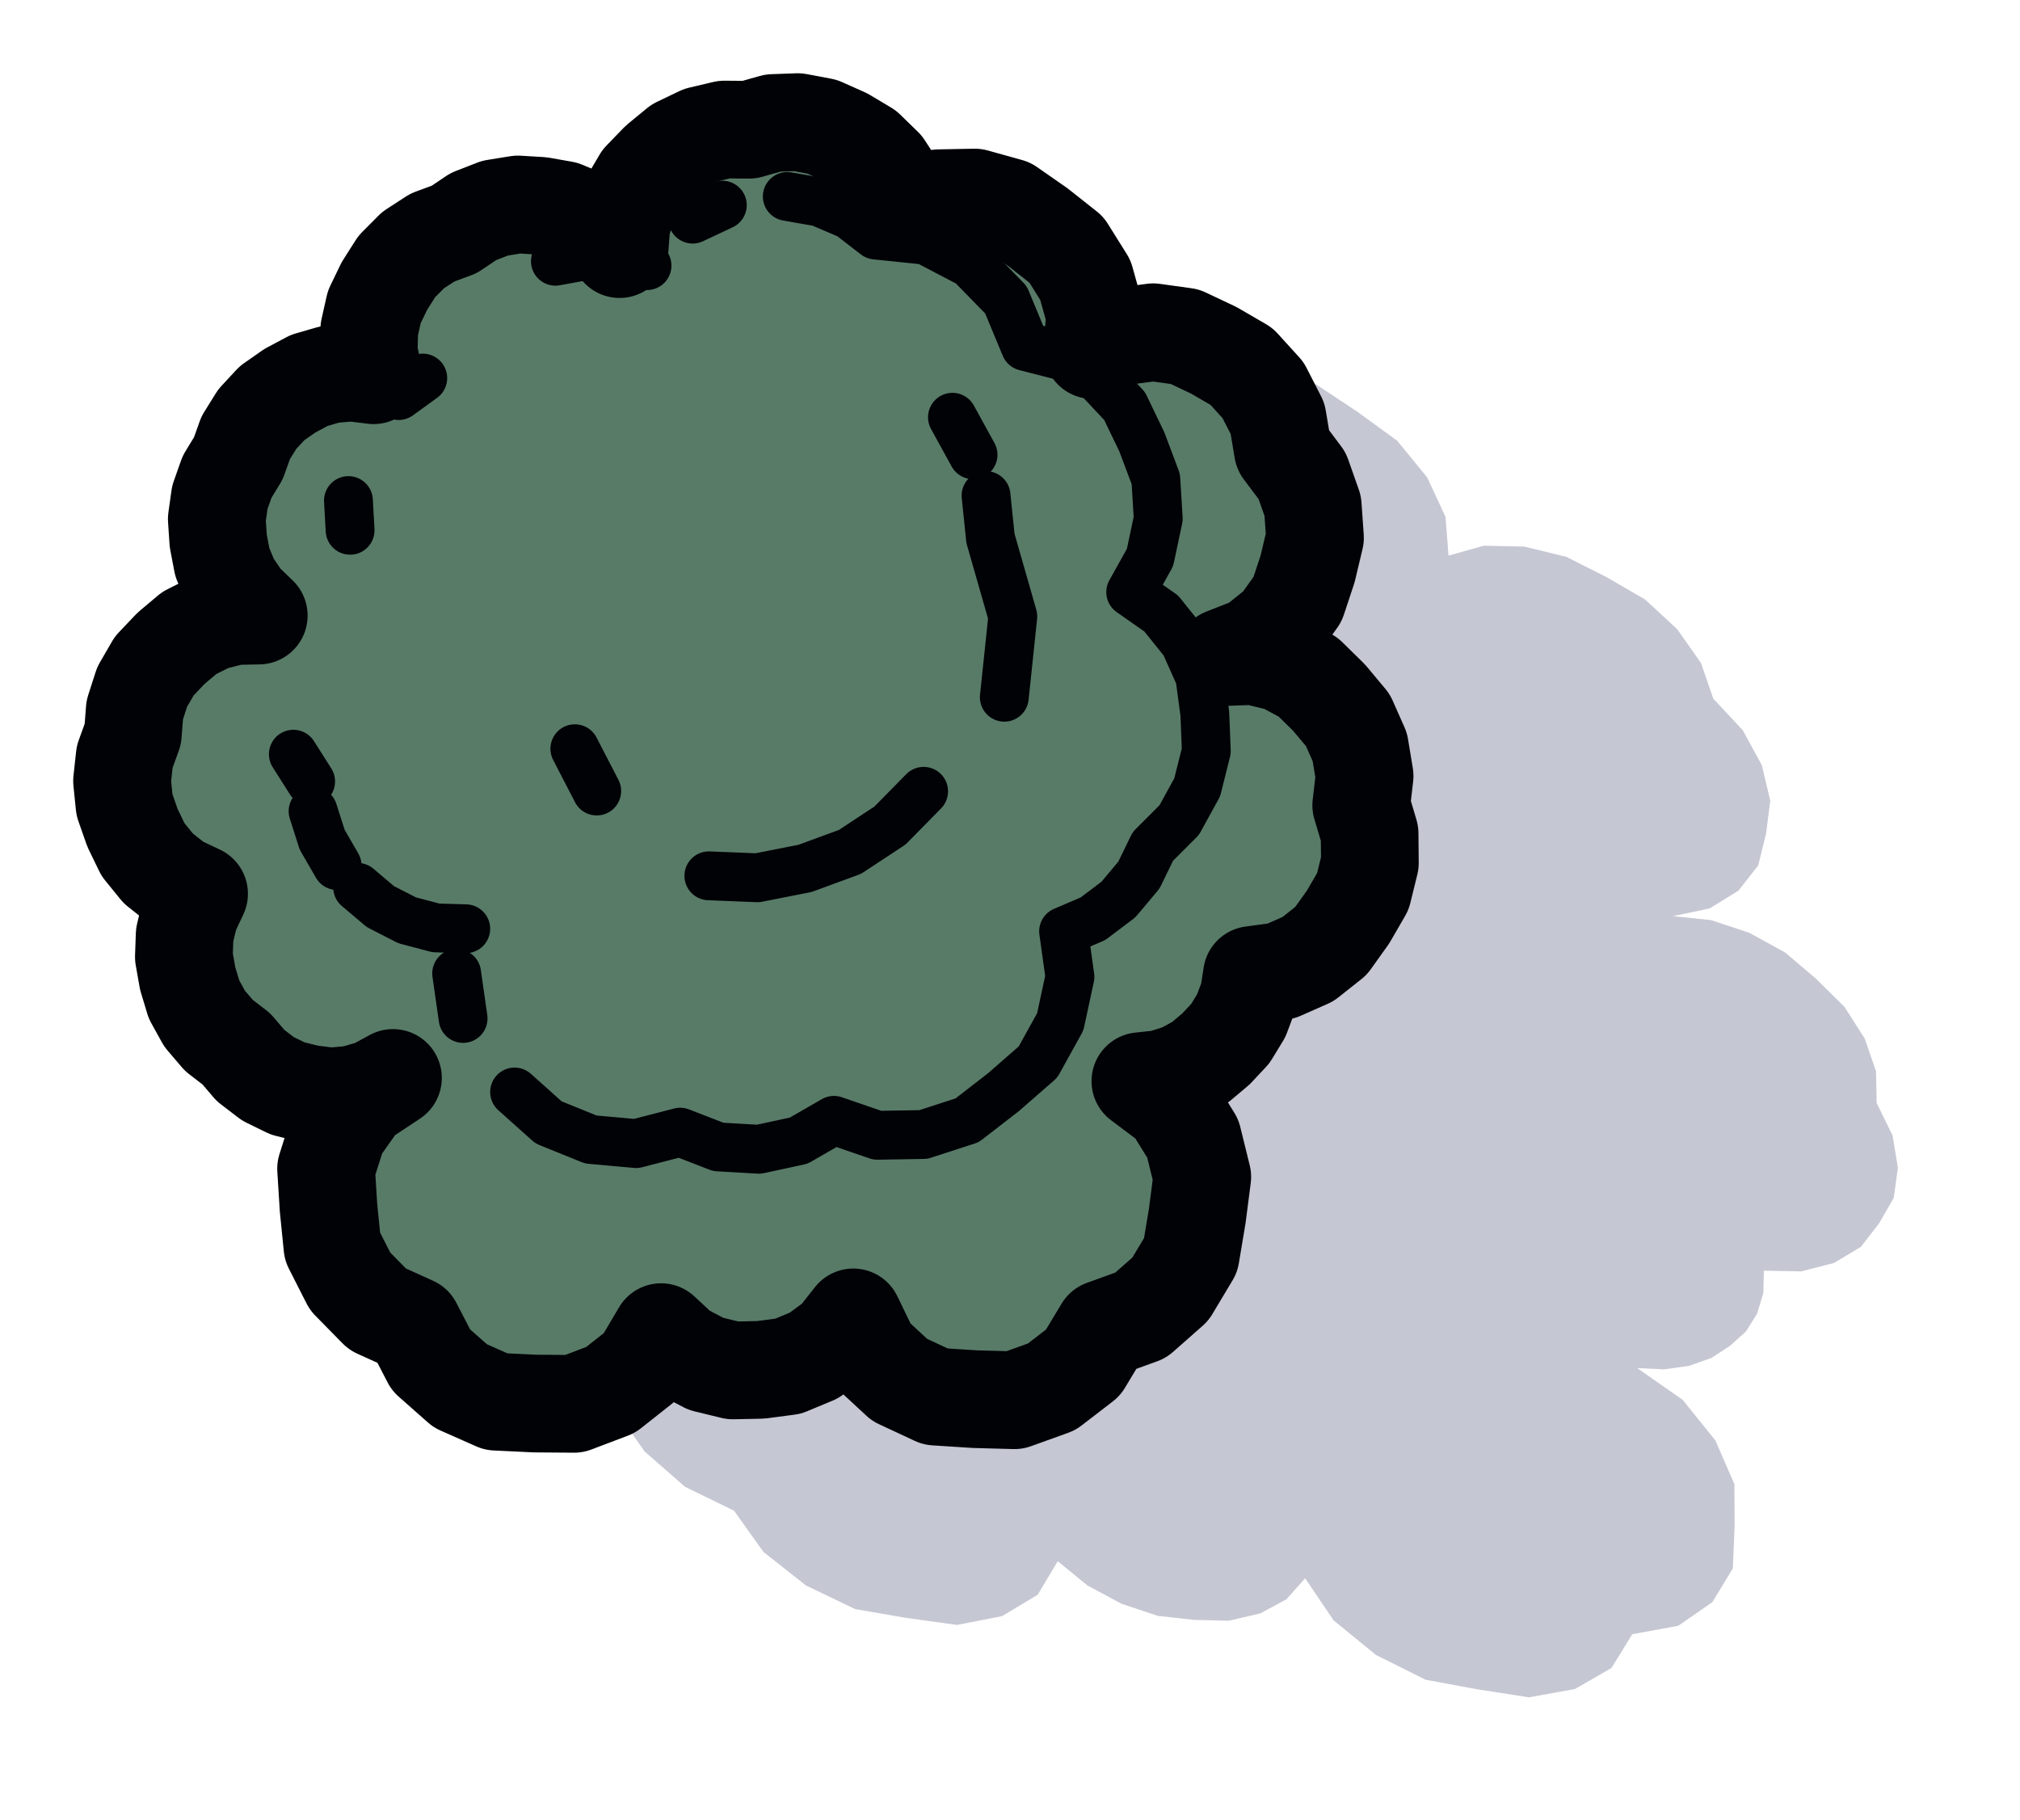
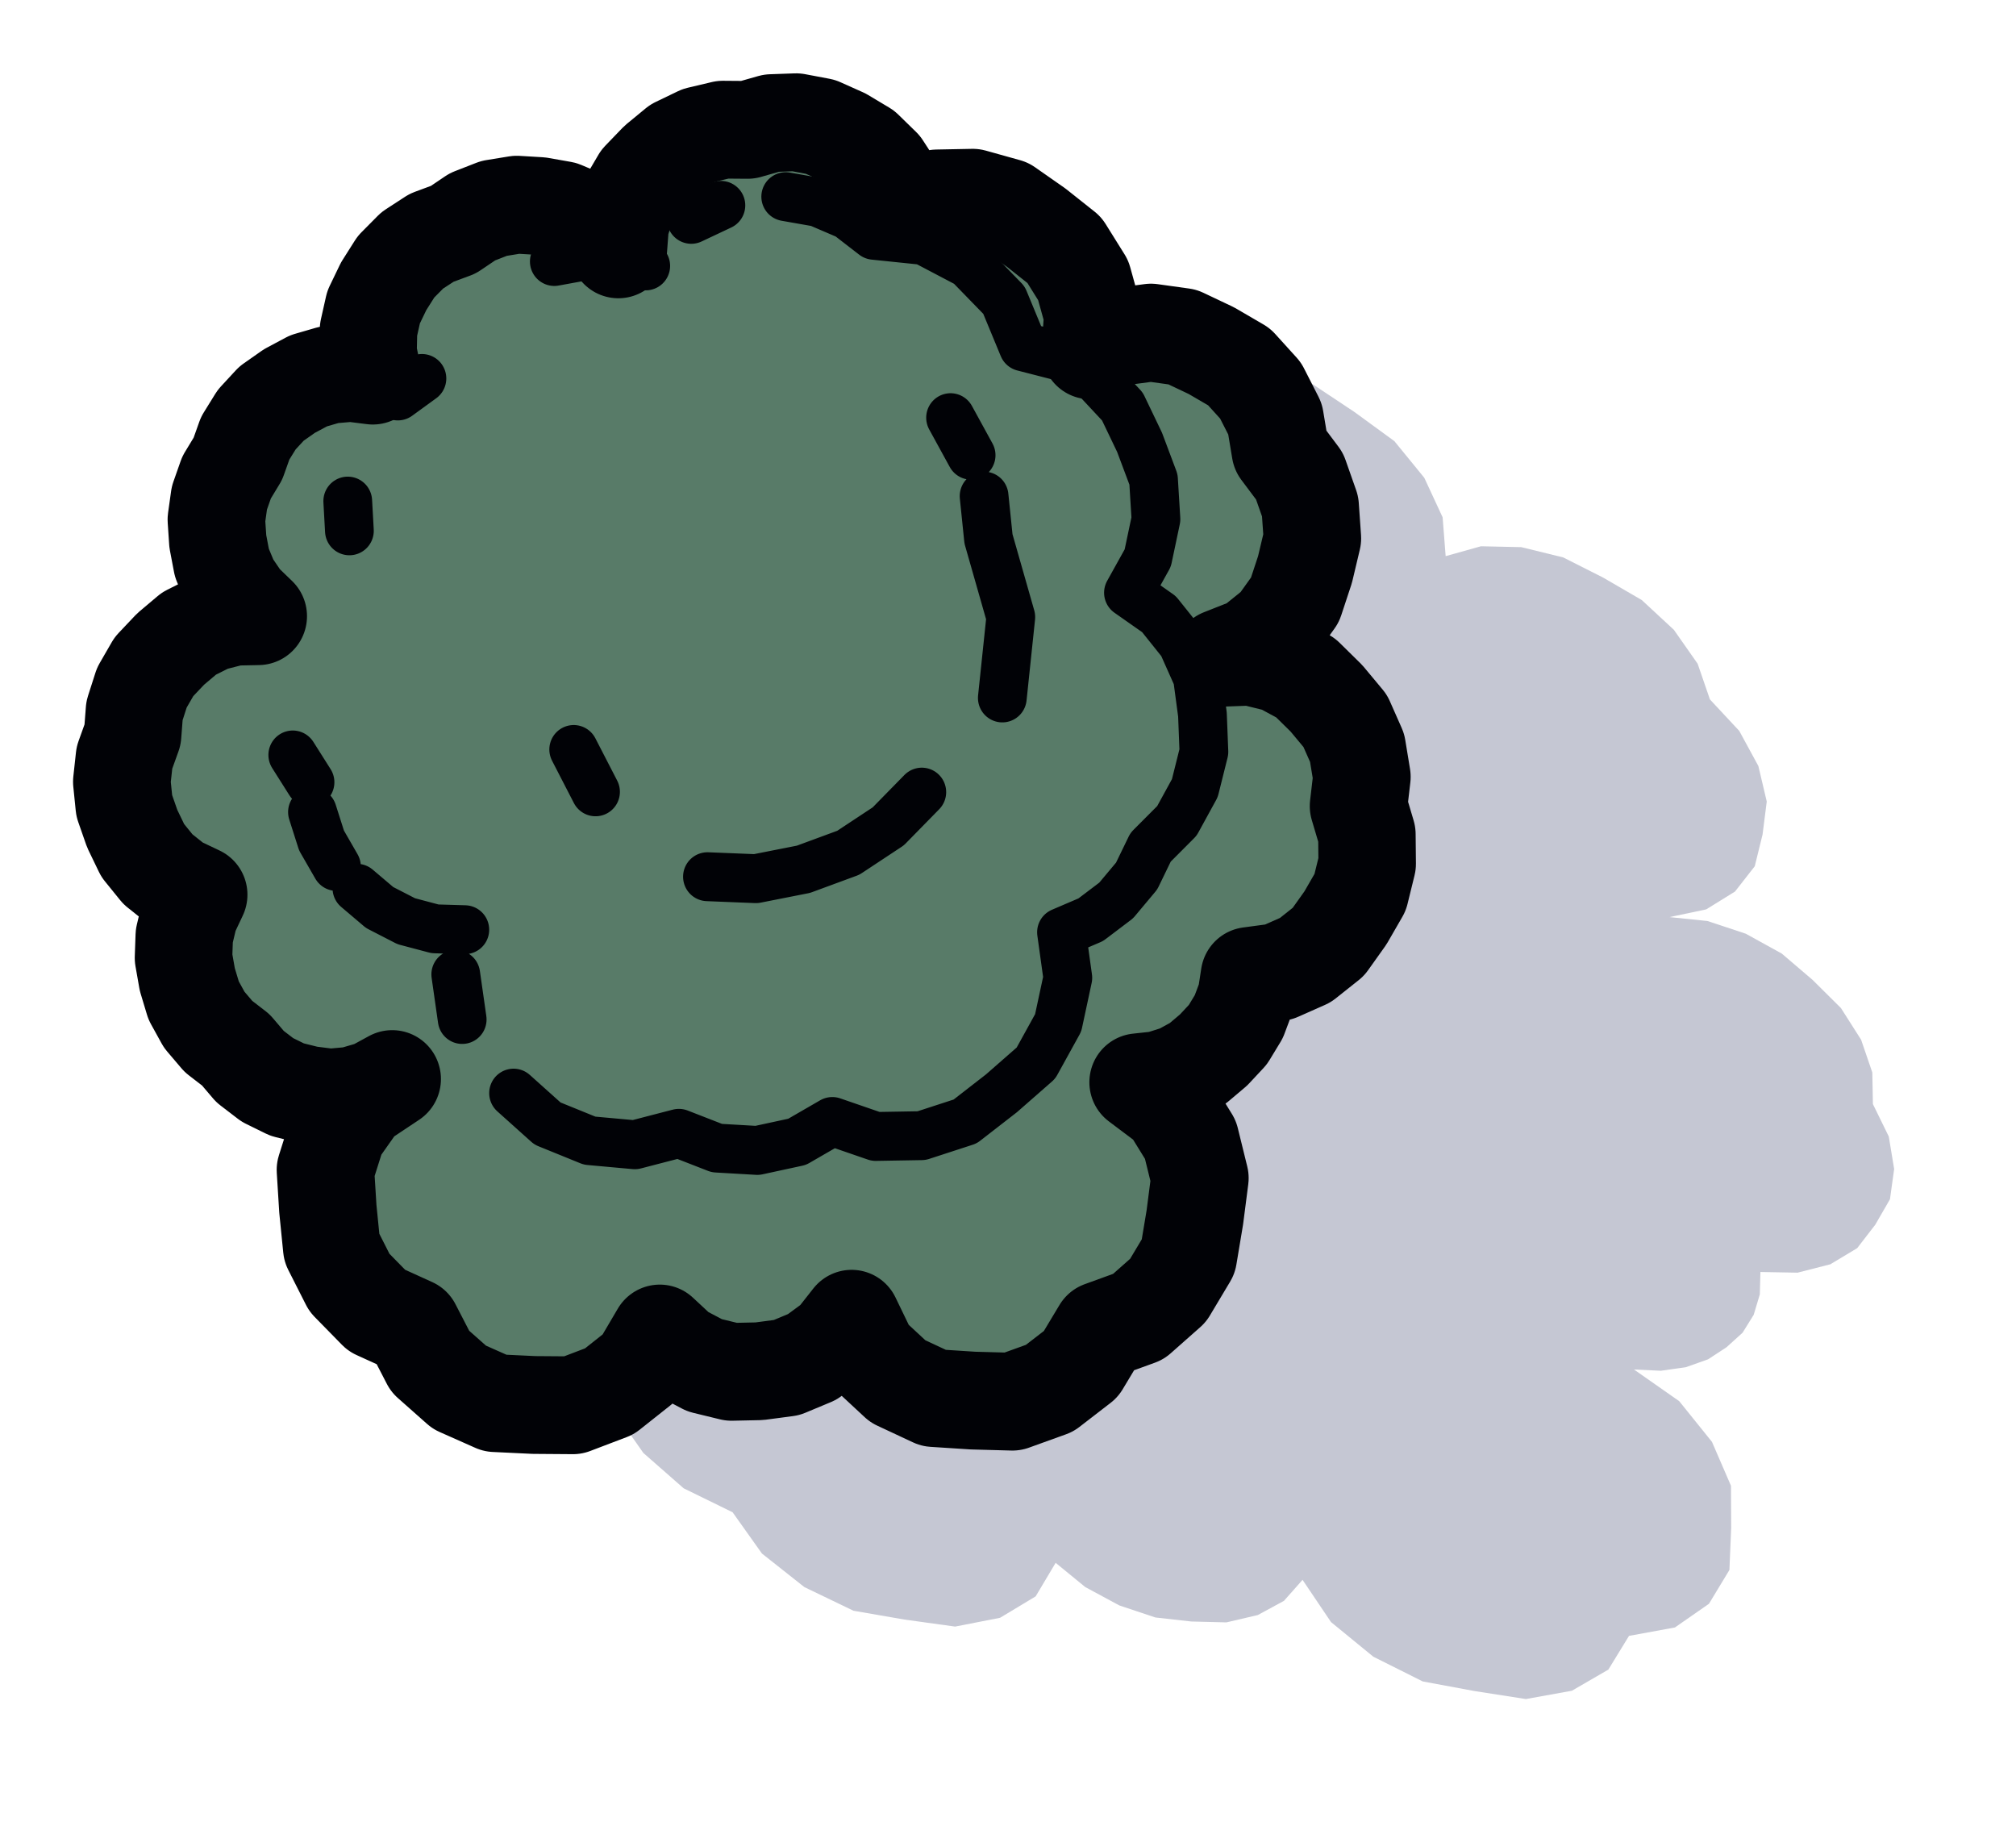
- <svg xmlns="http://www.w3.org/2000/svg" viewBox="184.923 423.021 20.683 18.625" width="20.683" height="18.625" stroke-linejoin="round" stroke-linecap="round" fill-rule="evenodd" fill="none">
+ <svg xmlns="http://www.w3.org/2000/svg" viewBox="184.923 423.021 20.683 18.625" width="496" height="448" stroke-linejoin="round" stroke-linecap="round" fill-rule="evenodd" fill="none" preserveAspectRatio="none">
  <g transform="translate(250.0195 250.0195) scale(1.000078)" opacity="0.55">
    <path d=" M -46.651,186.002 L -47.032,185.995 L -47.038,186.224 L -47.101,186.433 L -47.215,186.616 L -47.379,186.764 L -47.569,186.888 L -47.798,186.969 L -48.054,187.005 L -48.329,186.992 L -47.865,187.316 L -47.529,187.732 L -47.334,188.181 L -47.332,188.614 L -47.35,189.042 L -47.56,189.388 L -47.909,189.63 L -48.38,189.716 L -48.592,190.061 L -48.966,190.277 L -49.438,190.362 L -49.966,190.28 L -50.496,190.182 L -51.003,189.929 L -51.437,189.575 L -51.729,189.143 L -51.92,189.358 L -52.188,189.503 L -52.51,189.578 L -52.87,189.569 L -53.238,189.528 L -53.608,189.405 L -53.958,189.217 L -54.262,188.969 L -54.467,189.312 L -54.832,189.531 L -55.293,189.621 L -55.814,189.549 L -56.336,189.459 L -56.84,189.217 L -57.275,188.874 L -57.576,188.452 L -58.078,188.207 L -58.492,187.845 L -58.789,187.422 L -58.91,186.977 L -59.011,186.534 L -58.919,186.136 L -58.675,185.817 L -58.281,185.631 L -58.519,185.714 L -58.788,185.746 L -59.076,185.729 L -59.371,185.66 L -59.664,185.563 L -59.943,185.419 L -60.199,185.238 L -60.419,185.025 L -60.674,184.844 L -60.893,184.63 L -61.068,184.395 L -61.19,184.147 L -61.28,183.897 L -61.308,183.651 L -61.279,183.42 L -61.188,183.213 L -61.498,183.058 L -61.776,182.855 L -62.013,182.617 L -62.192,182.353 L -62.339,182.081 L -62.415,181.806 L -62.421,181.54 L -62.353,181.298 L -62.371,181.03 L -62.313,180.783 L -62.189,180.569 L -61.998,180.401 L -61.779,180.258 L -61.511,180.175 L -61.209,180.149 L -60.888,180.187 L -61.124,179.989 L -61.319,179.764 L -61.467,179.522 L -61.559,179.274 L -61.618,179.026 L -61.615,178.788 L -61.556,178.569 L -61.438,178.379 L -61.376,178.161 L -61.257,177.973 L -61.087,177.819 L -60.871,177.71 L -60.633,177.628 L -60.365,177.597 L -60.079,177.615 L -59.787,177.684 L -59.889,177.42 L -59.925,177.161 L -59.896,176.916 L -59.8,176.699 L -59.67,176.501 L -59.481,176.346 L -59.245,176.238 L -58.971,176.186 L -58.738,176.074 L -58.466,176.018 L -58.169,176.017 L -57.859,176.073 L -57.549,176.159 L -57.249,176.298 L -56.973,176.48 L -56.734,176.7 L -56.754,176.425 L -56.694,176.173 L -56.565,175.955 L -56.367,175.785 L -56.14,175.642 L -55.862,175.561 L -55.551,175.54 L -55.221,175.586 L -54.916,175.553 L -54.588,175.587 L -54.256,175.681 L -53.937,175.835 L -53.631,176.015 L -53.365,176.241 L -53.148,176.499 L -52.996,176.776 L -52.573,176.694 L -52.099,176.749 L -51.624,176.918 L -51.198,177.2 L -50.787,177.499 L -50.48,177.874 L -50.292,178.278 L -50.261,178.675 L -49.899,178.574 L -49.485,178.583 L -49.055,178.688 L -48.646,178.894 L -48.249,179.124 L -47.92,179.428 L -47.676,179.775 L -47.55,180.14 L -47.249,180.462 L -47.053,180.821 L -46.967,181.184 L -47.01,181.522 L -47.09,181.846 L -47.293,182.105 L -47.588,182.287 L -47.964,182.366 L -47.575,182.406 L -47.182,182.536 L -46.813,182.739 L -46.497,183.008 L -46.206,183.296 L -45.999,183.62 L -45.884,183.955 L -45.878,184.278 L -45.715,184.61 L -45.66,184.942 L -45.703,185.251 L -45.854,185.512 L -46.039,185.751 L -46.314,185.916 L -46.651,186.002" fill="#9699AE" />
  </g>
  <g transform="translate(250.0195 250.0195) scale(1.000078)">
    <path d=" M -51.976,182.928 L -52.274,182.968 L -52.307,183.182 L -52.383,183.384 L -52.495,183.568 L -52.642,183.725 L -52.807,183.864 L -52.996,183.967 L -53.202,184.032 L -53.416,184.055 L -53.092,184.298 L -52.879,184.642 L -52.782,185.035 L -52.834,185.437 L -52.901,185.837 L -53.109,186.184 L -53.413,186.452 L -53.794,186.59 L -54.003,186.937 L -54.324,187.184 L -54.705,187.321 L -55.11,187.31 L -55.514,187.284 L -55.881,187.113 L -56.178,186.838 L -56.355,186.473 L -56.531,186.696 L -56.76,186.864 L -57.022,186.973 L -57.303,187.01 L -57.587,187.016 L -57.863,186.949 L -58.115,186.817 L -58.323,186.624 L -58.526,186.968 L -58.84,187.216 L -59.214,187.358 L -59.614,187.355 L -60.013,187.336 L -60.379,187.174 L -60.679,186.909 L -60.863,186.554 L -61.227,186.389 L -61.507,186.104 L -61.688,185.748 L -61.728,185.35 L -61.753,184.951 L -61.632,184.57 L -61.401,184.243 L -61.068,184.022 L -61.265,184.129 L -61.481,184.192 L -61.705,184.212 L -61.928,184.184 L -62.146,184.13 L -62.348,184.031 L -62.526,183.895 L -62.672,183.724 L -62.85,183.587 L -62.996,183.416 L -63.105,183.219 L -63.17,183.004 L -63.209,182.783 L -63.201,182.558 L -63.149,182.34 L -63.053,182.137 L -63.277,182.031 L -63.471,181.877 L -63.627,181.685 L -63.735,181.462 L -63.817,181.228 L -63.842,180.982 L -63.815,180.735 L -63.731,180.502 L -63.712,180.255 L -63.636,180.019 L -63.512,179.805 L -63.341,179.625 L -63.152,179.466 L -62.93,179.355 L -62.69,179.294 L -62.442,179.289 L -62.603,179.134 L -62.729,178.95 L -62.815,178.744 L -62.857,178.524 L -62.872,178.301 L -62.841,178.08 L -62.767,177.87 L -62.651,177.679 L -62.576,177.469 L -62.458,177.279 L -62.306,177.115 L -62.123,176.987 L -61.926,176.882 L -61.712,176.82 L -61.489,176.801 L -61.267,176.829 L -61.316,176.597 L -61.311,176.36 L -61.259,176.129 L -61.156,175.916 L -61.029,175.716 L -60.862,175.548 L -60.663,175.419 L -60.441,175.337 L -60.245,175.205 L -60.024,175.119 L -59.79,175.081 L -59.554,175.095 L -59.321,175.136 L -59.102,175.228 L -58.908,175.363 L -58.748,175.538 L -58.729,175.285 L -58.651,175.044 L -58.522,174.825 L -58.346,174.643 L -58.15,174.482 L -57.921,174.372 L -57.675,174.314 L -57.421,174.316 L -57.177,174.247 L -56.924,174.238 L -56.674,174.285 L -56.443,174.388 L -56.225,174.518 L -56.043,174.695 L -55.905,174.907 L -55.82,175.146 L -55.478,175.017 L -55.112,175.01 L -54.76,175.108 L -54.46,175.317 L -54.173,175.544 L -53.979,175.854 L -53.881,176.206 L -53.906,176.571 L -53.609,176.432 L -53.284,176.389 L -52.96,176.434 L -52.664,176.574 L -52.38,176.739 L -52.16,176.981 L -52.011,177.272 L -51.957,177.595 L -51.76,177.857 L -51.651,178.166 L -51.628,178.493 L -51.704,178.812 L -51.807,179.123 L -51.998,179.389 L -52.253,179.594 L -52.558,179.714 L -52.257,179.703 L -51.964,179.775 L -51.699,179.918 L -51.484,180.129 L -51.291,180.36 L -51.169,180.635 L -51.12,180.932 L -51.155,181.231 L -51.069,181.52 L -51.066,181.821 L -51.138,182.113 L -51.289,182.374 L -51.464,182.619 L -51.7,182.806 L -51.976,182.928" fill="#587B68" stroke="#010206" stroke-width="1" />
    <path d=" M -53.018,181.382 L -53.288,181.652 M -53.288,181.652 L -53.431,181.946 M -53.431,181.946 L -53.641,182.196 M -53.641,182.196 L -53.902,182.393 M -53.902,182.393 L -54.202,182.521 M -54.202,182.521 L -54.137,182.987 M -54.137,182.987 L -54.236,183.447 M -54.236,183.447 L -54.464,183.859 M -54.464,183.859 L -54.818,184.168 M -54.818,184.168 L -55.19,184.456 M -55.19,184.456 L -55.637,184.601 M -55.637,184.601 L -56.108,184.609 M -56.108,184.609 L -56.553,184.456 M -56.553,184.456 L -56.914,184.664 M -56.914,184.664 L -57.322,184.752 M -57.322,184.752 L -57.738,184.728 M -57.738,184.728 L -58.127,184.577 M -58.127,184.577 L -58.579,184.694 M -58.579,184.694 L -59.043,184.652 M -59.043,184.652 L -59.475,184.477 M -59.475,184.477 L -59.823,184.166 M -60.35,183.413 L -60.416,182.952 M -60.323,182.495 L -60.629,182.486 M -60.629,182.486 L -60.924,182.408 M -60.924,182.408 L -61.197,182.268 M -61.197,182.268 L -61.43,182.071 M -61.64,181.848 L -61.793,181.583 M -61.793,181.583 L -61.886,181.292 M -61.911,180.987 L -62.088,180.708 M -61.507,178.416 L -61.524,178.112 M -61.01,177.037 L -60.763,176.858 M -59.405,175.662 L -59.092,175.605 M -58.773,175.619 L -58.467,175.707 M -58,175.231 L -57.696,175.088 M -57.031,174.999 L -56.7,175.057 M -56.7,175.057 L -56.391,175.189 M -56.391,175.189 L -56.125,175.394 M -56.125,175.394 L -55.611,175.447 M -55.611,175.447 L -55.153,175.687 M -55.153,175.687 L -54.792,176.057 M -54.792,176.057 L -54.594,176.534 M -54.594,176.534 L -54.2,176.635 M -54.2,176.635 L -53.855,176.848 M -53.855,176.848 L -53.577,177.145 M -53.577,177.145 L -53.401,177.511 M -53.401,177.511 L -53.258,177.891 M -53.258,177.891 L -53.233,178.297 M -53.233,178.297 L -53.317,178.694 M -53.317,178.694 L -53.515,179.049 M -53.515,179.049 L -53.202,179.268 M -53.202,179.268 L -52.963,179.566 M -52.963,179.566 L -52.807,179.915 M -52.807,179.915 L -52.756,180.294 M -52.756,180.294 L -52.741,180.676 M -52.741,180.676 L -52.834,181.047 M -52.834,181.047 L -53.018,181.382 M -54.722,179.298 L -54.809,180.125 M -55.635,181.088 L -55.979,181.438 M -55.979,181.438 L -56.389,181.708 M -56.389,181.708 L -56.849,181.877 M -56.849,181.877 L -57.337,181.973 M -57.337,181.973 L -57.834,181.953 M -58.982,181.085 L -59.206,180.652 M -55.34,177.259 L -55.129,177.643 M -54.996,178.061 L -54.951,178.498 M -54.951,178.498 L -54.722,179.298" stroke="#010206" stroke-width="0.5" />
  </g>
</svg>
